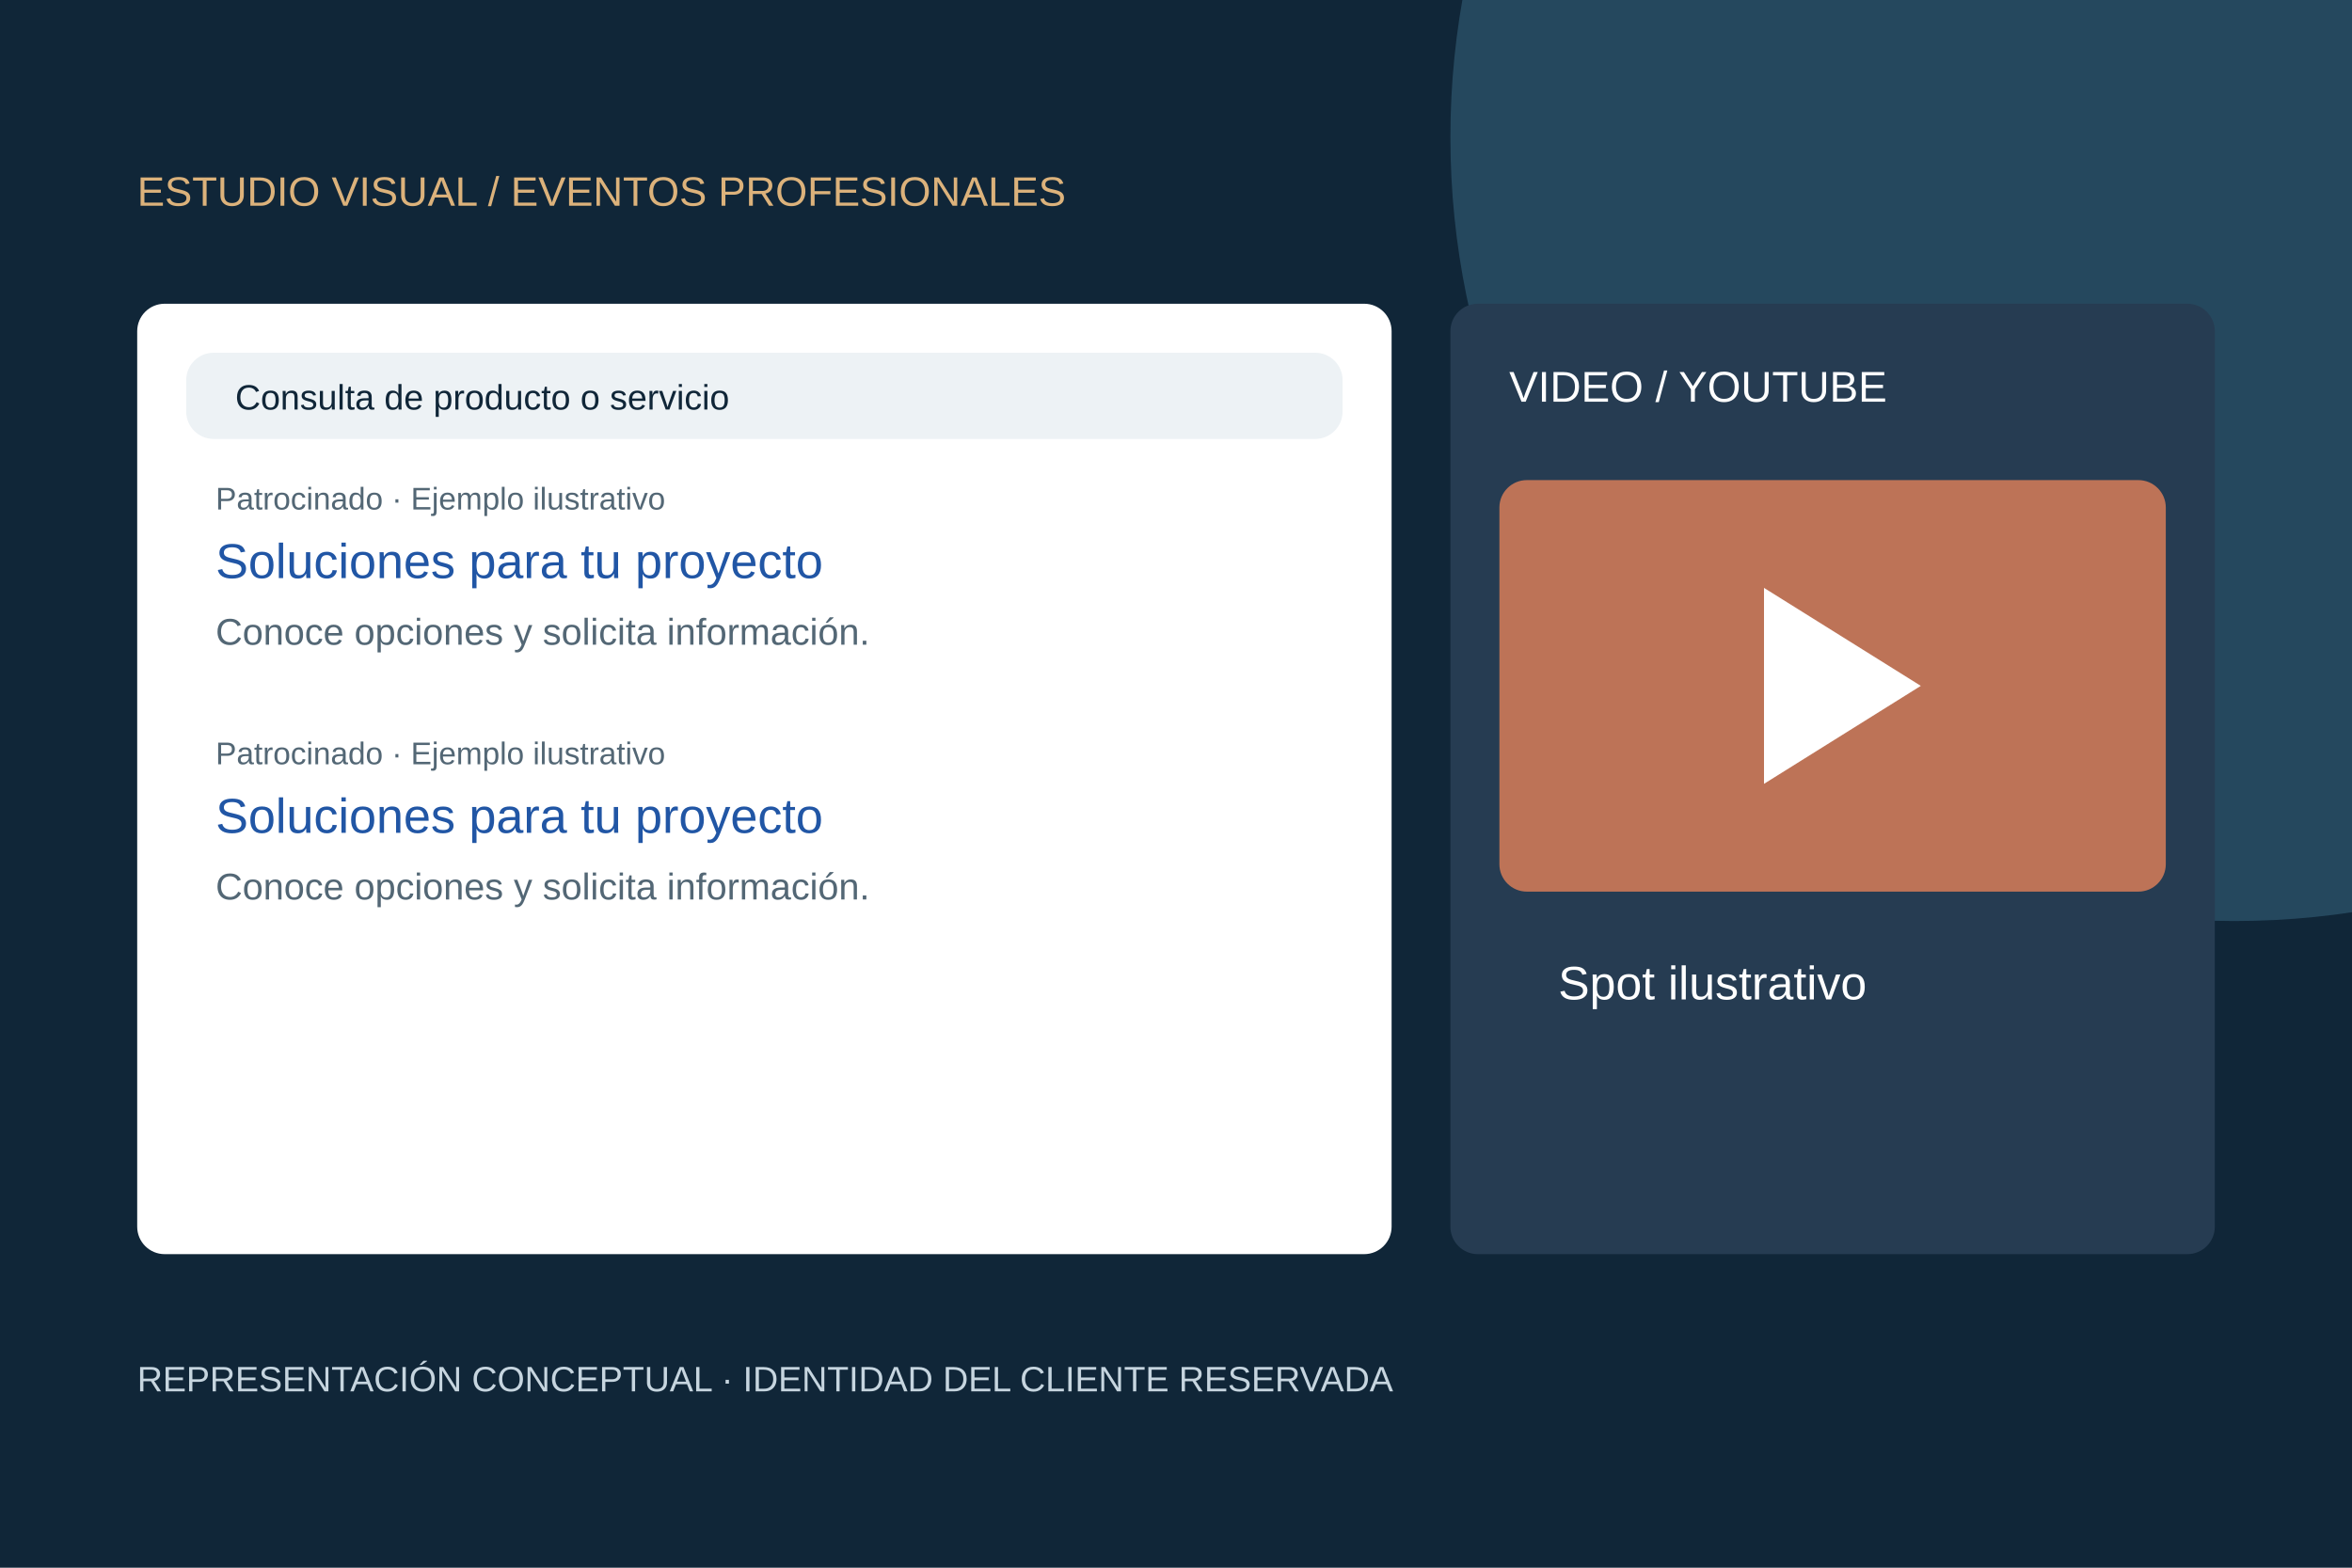
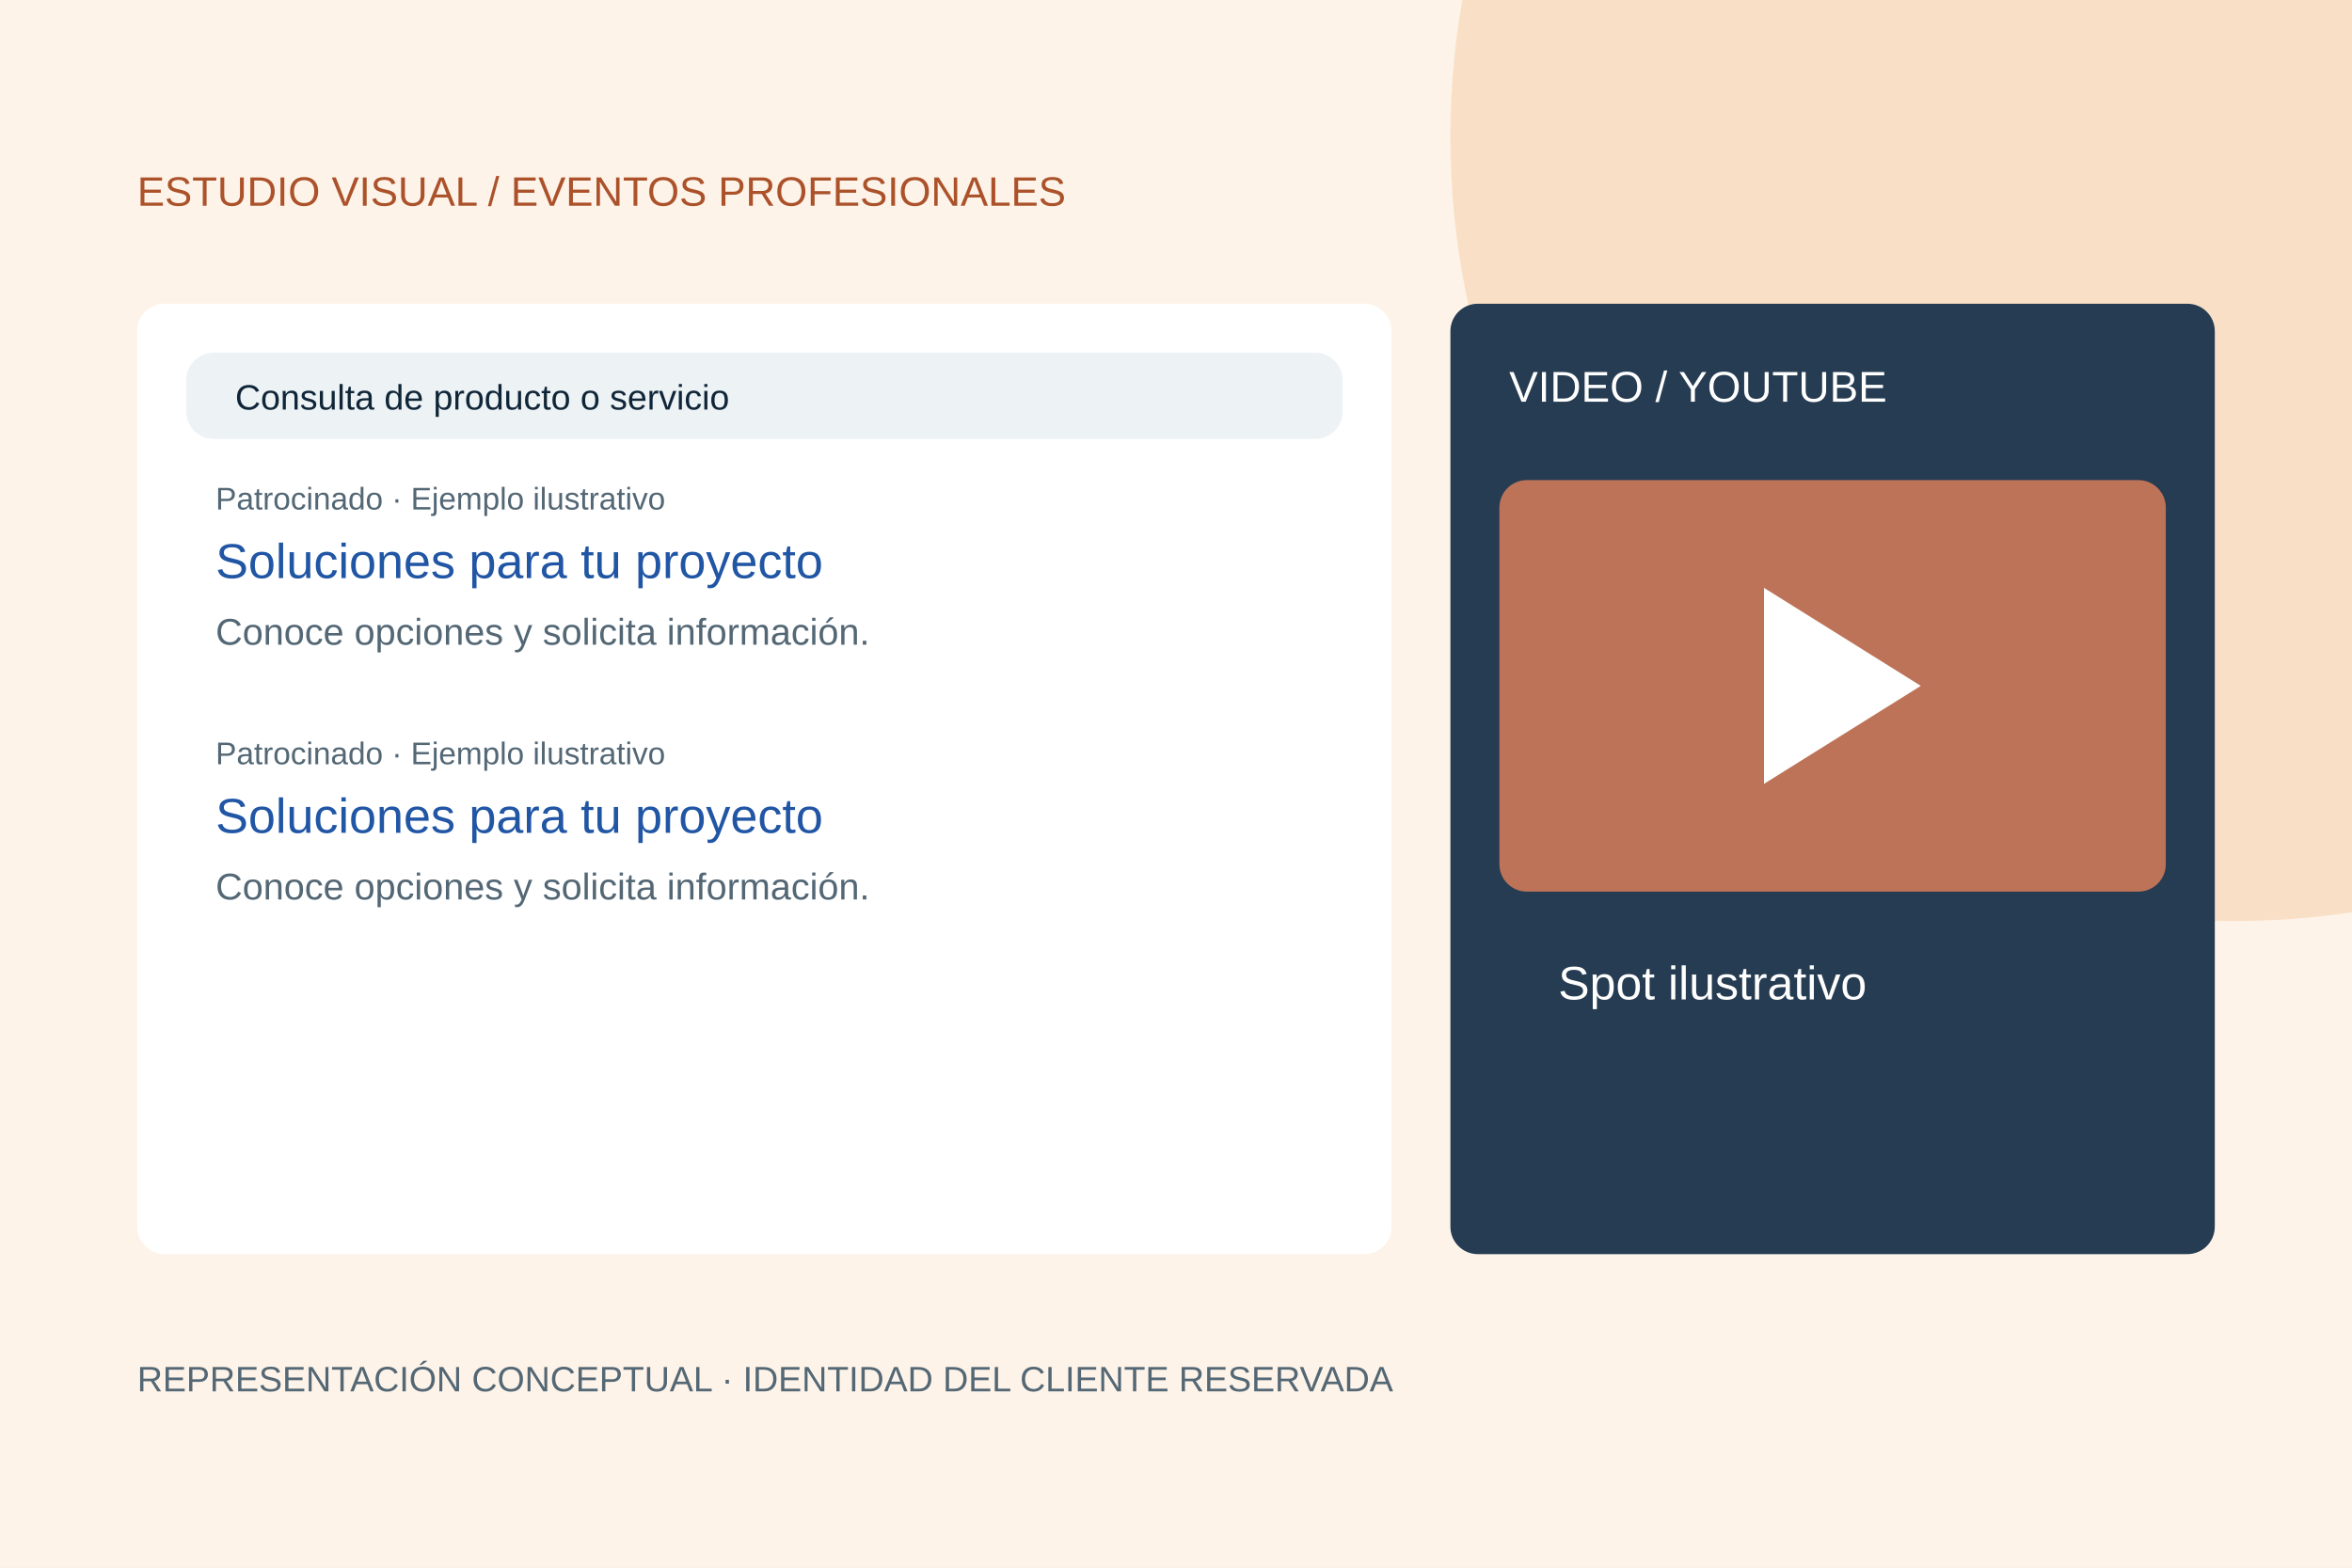
<svg xmlns="http://www.w3.org/2000/svg" width="1200" height="800" viewBox="0 0 1200 800">
-   <rect width="1200" height="800" fill="#102638" />
-   <circle cx="1140" cy="70" r="400" fill="#25485e" />
+   <rect width="1200" height="800" fill="#fef3e8" />
+   <circle cx="1140" cy="70" r="400" fill="#f9dfc6" />
  <style>text{font-family:Arial,sans-serif} .label{fill:#536775;font-size:19px}.title{fill:#102638;font-size:25px;font-weight:bold}</style>
-   <text x="70" y="105" fill="#dcb27b" font-size="21">ESTUDIO VISUAL / EVENTOS PROFESIONALES</text>
+   <text x="70" y="105" fill="#ab522b" font-size="21">ESTUDIO VISUAL / EVENTOS PROFESIONALES</text>
  <rect x="70" y="155" width="640" height="485" rx="14" fill="#fff" />
  <rect x="95" y="180" width="590" height="44" rx="14" fill="#edf2f5" />
  <text x="120" y="209" fill="#102638" font-size="18">Consulta de producto o servicio</text>
  <text x="110" y="260" fill="#536775" font-size="16">Patrocinado · Ejemplo ilustrativo</text>
  <text x="110" y="295" fill="#2156a5" font-size="25">Soluciones para tu proyecto</text>
  <text x="110" y="329" fill="#536775" font-size="19">Conoce opciones y solicita información.</text>
  <text x="110" y="390" fill="#536775" font-size="16">Patrocinado · Ejemplo ilustrativo</text>
  <text x="110" y="425" fill="#2156a5" font-size="25">Soluciones para tu proyecto</text>
  <text x="110" y="459" fill="#536775" font-size="19">Conoce opciones y solicita información.</text>
  <rect x="740" y="155" width="390" height="485" rx="14" fill="#263c52" />
  <rect x="765" y="245" width="340" height="210" rx="14" fill="#bd7357" />
  <path d="M900 300 L900 400 L980 350 Z" fill="white" />
  <text x="770" y="205" fill="#fff" font-size="22">VIDEO / YOUTUBE</text>
  <text x="795" y="510" fill="#fff" font-size="24">Spot ilustrativo</text>
-   <text x="70" y="710" fill="#c6d5df" font-size="18">REPRESENTACIÓN CONCEPTUAL · IDENTIDAD DEL CLIENTE RESERVADA</text>
+   <text x="70" y="710" fill="#536775" font-size="18">REPRESENTACIÓN CONCEPTUAL · IDENTIDAD DEL CLIENTE RESERVADA</text>
</svg>
